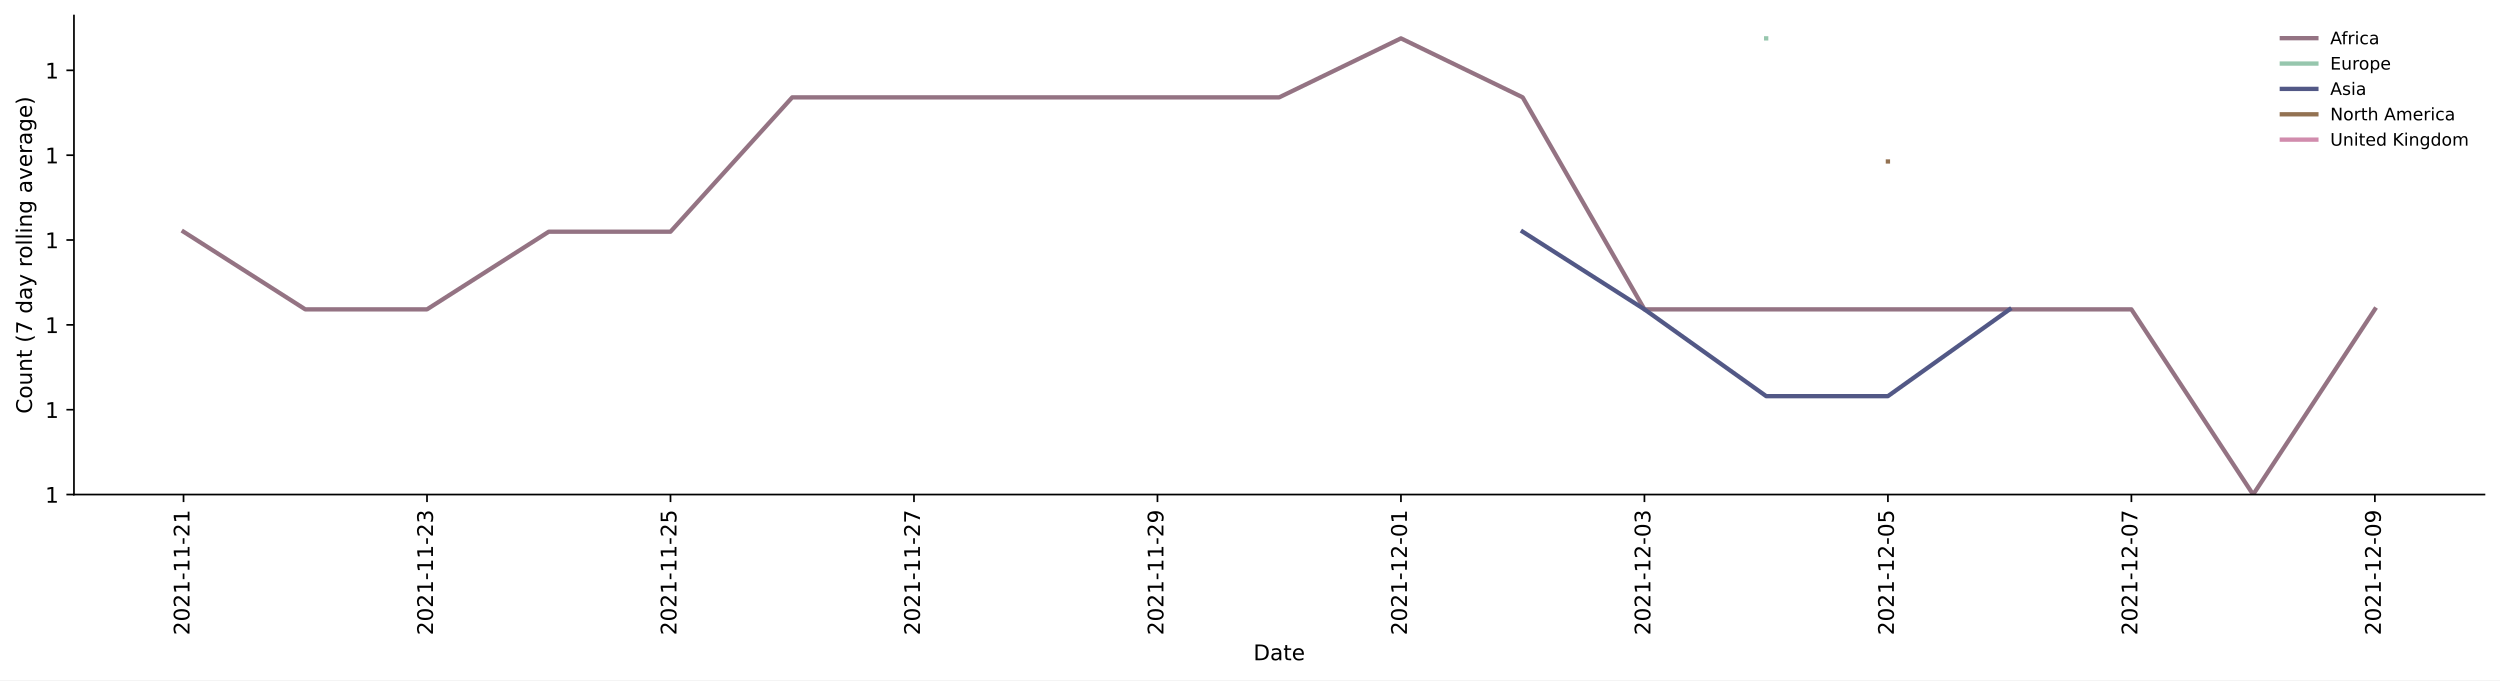
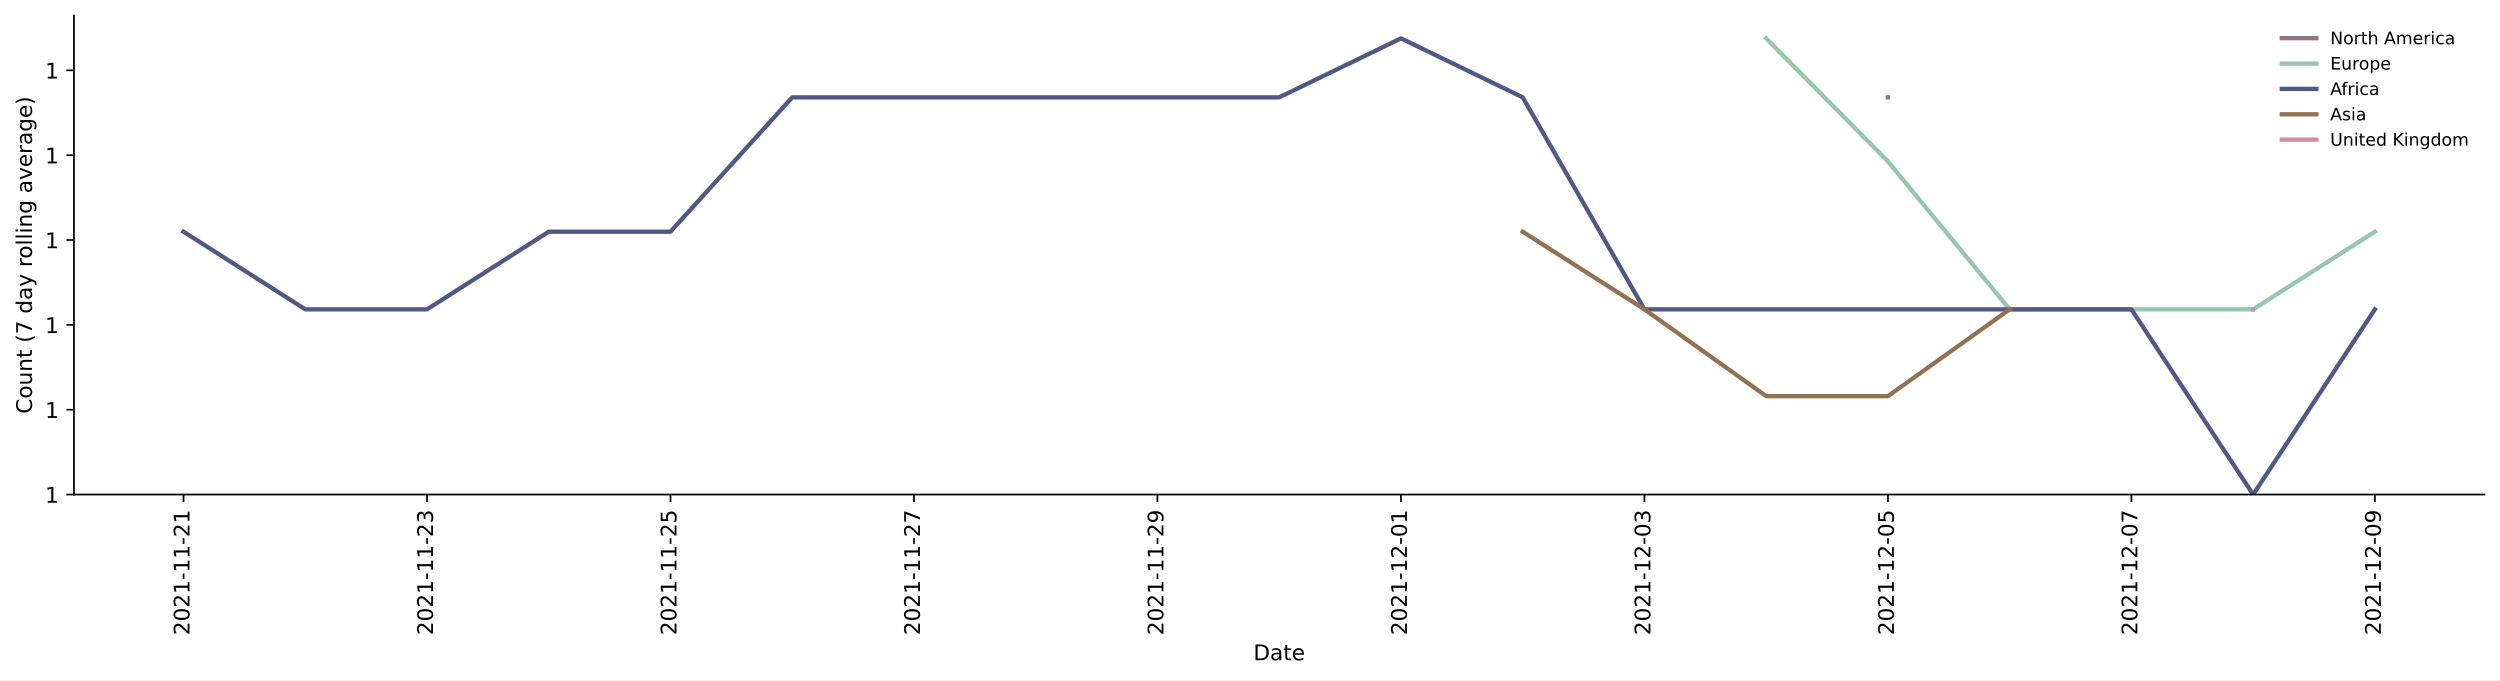
<svg xmlns="http://www.w3.org/2000/svg" xmlns:xlink="http://www.w3.org/1999/xlink" height="314.954pt" version="1.1" viewBox="0 0 1157.441 314.954" width="1157.441pt">
  <defs>
    <style type="text/css">*{stroke-linecap:butt;stroke-linejoin:round;}</style>
  </defs>
  <g id="figure_1">
    <g id="patch_1">
      <path d="M 0 314.954  L 1157.441 314.954  L 1157.441 0  L 0 0  z " style="fill:#ffffff;" />
    </g>
    <g id="axes_1">
      <g id="patch_2">
        <path d="M 34.241 228.96  L 1150.241 228.96  L 1150.241 7.2  L 34.241 7.2  z " style="fill:#ffffff;" />
      </g>
      <g id="matplotlib.axis_1">
        <g id="xtick_1">
          <g id="line2d_1">
            <defs>
-               <path d="M 0 0  L 0 3.5  " id="m17feffc81a" style="stroke:#000000;stroke-width:0.8;" />
-             </defs>
-             <g>
-               <use style="stroke:#000000;stroke-width:0.8;" x="84.968" xlink:href="#m17feffc81a" y="228.96" />
+               <path d="M 0 0  L 0 3.5  " id="m1dae2856b7" style="stroke:#000000;stroke-width:0.8;" />
+             </defs>
+             <g>
+               <use style="stroke:#000000;stroke-width:0.8;" x="84.968" xlink:href="#m1dae2856b7" y="228.96" />
            </g>
          </g>
          <g id="text_1">
            <g transform="translate(87.72727 294.0756)rotate(-90)scale(0.1 -0.1)">
              <defs>
                <path d="M 1228 531  L 3431 531  L 3431 0  L 469 0  L 469 531  Q 828 903 1448 1529  Q 2069 2156 2228 2338  Q 2531 2678 2651 2914  Q 2772 3150 2772 3378  Q 2772 3750 2511 3984  Q 2250 4219 1831 4219  Q 1534 4219 1204 4116  Q 875 4013 500 3803  L 500 4441  Q 881 4594 1212 4672  Q 1544 4750 1819 4750  Q 2544 4750 2975 4387  Q 3406 4025 3406 3419  Q 3406 3131 3298 2873  Q 3191 2616 2906 2266  Q 2828 2175 2409 1742  Q 1991 1309 1228 531  z " id="DejaVuSans-32" transform="scale(0.015625)" />
                <path d="M 2034 4250  Q 1547 4250 1301 3770  Q 1056 3291 1056 2328  Q 1056 1369 1301 889  Q 1547 409 2034 409  Q 2525 409 2770 889  Q 3016 1369 3016 2328  Q 3016 3291 2770 3770  Q 2525 4250 2034 4250  z M 2034 4750  Q 2819 4750 3233 4129  Q 3647 3509 3647 2328  Q 3647 1150 3233 529  Q 2819 -91 2034 -91  Q 1250 -91 836 529  Q 422 1150 422 2328  Q 422 3509 836 4129  Q 1250 4750 2034 4750  z " id="DejaVuSans-30" transform="scale(0.015625)" />
                <path d="M 794 531  L 1825 531  L 1825 4091  L 703 3866  L 703 4441  L 1819 4666  L 2450 4666  L 2450 531  L 3481 531  L 3481 0  L 794 0  L 794 531  z " id="DejaVuSans-31" transform="scale(0.015625)" />
                <path d="M 313 2009  L 1997 2009  L 1997 1497  L 313 1497  L 313 2009  z " id="DejaVuSans-2d" transform="scale(0.015625)" />
              </defs>
              <use xlink:href="#DejaVuSans-32" />
              <use x="63.623" xlink:href="#DejaVuSans-30" />
              <use x="127.246" xlink:href="#DejaVuSans-32" />
              <use x="190.869" xlink:href="#DejaVuSans-31" />
              <use x="254.492" xlink:href="#DejaVuSans-2d" />
              <use x="290.576" xlink:href="#DejaVuSans-31" />
              <use x="354.199" xlink:href="#DejaVuSans-31" />
              <use x="417.822" xlink:href="#DejaVuSans-2d" />
              <use x="453.906" xlink:href="#DejaVuSans-32" />
              <use x="517.529" xlink:href="#DejaVuSans-31" />
            </g>
          </g>
        </g>
        <g id="xtick_2">
          <g id="line2d_2">
            <g>
-               <use style="stroke:#000000;stroke-width:0.8;" x="197.695" xlink:href="#m17feffc81a" y="228.96" />
+               <use style="stroke:#000000;stroke-width:0.8;" x="197.695" xlink:href="#m1dae2856b7" y="228.96" />
            </g>
          </g>
          <g id="text_2">
            <g transform="translate(200.4545 294.0756)rotate(-90)scale(0.1 -0.1)">
              <defs>
                <path d="M 2597 2516  Q 3050 2419 3304 2112  Q 3559 1806 3559 1356  Q 3559 666 3084 287  Q 2609 -91 1734 -91  Q 1441 -91 1130 -33  Q 819 25 488 141  L 488 750  Q 750 597 1062 519  Q 1375 441 1716 441  Q 2309 441 2620 675  Q 2931 909 2931 1356  Q 2931 1769 2642 2001  Q 2353 2234 1838 2234  L 1294 2234  L 1294 2753  L 1863 2753  Q 2328 2753 2575 2939  Q 2822 3125 2822 3475  Q 2822 3834 2567 4026  Q 2313 4219 1838 4219  Q 1578 4219 1281 4162  Q 984 4106 628 3988  L 628 4550  Q 988 4650 1302 4700  Q 1616 4750 1894 4750  Q 2613 4750 3031 4423  Q 3450 4097 3450 3541  Q 3450 3153 3228 2886  Q 3006 2619 2597 2516  z " id="DejaVuSans-33" transform="scale(0.015625)" />
              </defs>
              <use xlink:href="#DejaVuSans-32" />
              <use x="63.623" xlink:href="#DejaVuSans-30" />
              <use x="127.246" xlink:href="#DejaVuSans-32" />
              <use x="190.869" xlink:href="#DejaVuSans-31" />
              <use x="254.492" xlink:href="#DejaVuSans-2d" />
              <use x="290.576" xlink:href="#DejaVuSans-31" />
              <use x="354.199" xlink:href="#DejaVuSans-31" />
              <use x="417.822" xlink:href="#DejaVuSans-2d" />
              <use x="453.906" xlink:href="#DejaVuSans-32" />
              <use x="517.529" xlink:href="#DejaVuSans-33" />
            </g>
          </g>
        </g>
        <g id="xtick_3">
          <g id="line2d_3">
            <g>
-               <use style="stroke:#000000;stroke-width:0.8;" x="310.422" xlink:href="#m17feffc81a" y="228.96" />
+               <use style="stroke:#000000;stroke-width:0.8;" x="310.422" xlink:href="#m1dae2856b7" y="228.96" />
            </g>
          </g>
          <g id="text_3">
            <g transform="translate(313.1818 294.0756)rotate(-90)scale(0.1 -0.1)">
              <defs>
                <path d="M 691 4666  L 3169 4666  L 3169 4134  L 1269 4134  L 1269 2991  Q 1406 3038 1543 3061  Q 1681 3084 1819 3084  Q 2600 3084 3056 2656  Q 3513 2228 3513 1497  Q 3513 744 3044 326  Q 2575 -91 1722 -91  Q 1428 -91 1123 -41  Q 819 9 494 109  L 494 744  Q 775 591 1075 516  Q 1375 441 1709 441  Q 2250 441 2565 725  Q 2881 1009 2881 1497  Q 2881 1984 2565 2268  Q 2250 2553 1709 2553  Q 1456 2553 1204 2497  Q 953 2441 691 2322  L 691 4666  z " id="DejaVuSans-35" transform="scale(0.015625)" />
              </defs>
              <use xlink:href="#DejaVuSans-32" />
              <use x="63.623" xlink:href="#DejaVuSans-30" />
              <use x="127.246" xlink:href="#DejaVuSans-32" />
              <use x="190.869" xlink:href="#DejaVuSans-31" />
              <use x="254.492" xlink:href="#DejaVuSans-2d" />
              <use x="290.576" xlink:href="#DejaVuSans-31" />
              <use x="354.199" xlink:href="#DejaVuSans-31" />
              <use x="417.822" xlink:href="#DejaVuSans-2d" />
              <use x="453.906" xlink:href="#DejaVuSans-32" />
              <use x="517.529" xlink:href="#DejaVuSans-35" />
            </g>
          </g>
        </g>
        <g id="xtick_4">
          <g id="line2d_4">
            <g>
-               <use style="stroke:#000000;stroke-width:0.8;" x="423.15" xlink:href="#m17feffc81a" y="228.96" />
+               <use style="stroke:#000000;stroke-width:0.8;" x="423.15" xlink:href="#m1dae2856b7" y="228.96" />
            </g>
          </g>
          <g id="text_4">
            <g transform="translate(425.9091 294.0756)rotate(-90)scale(0.1 -0.1)">
              <defs>
                <path d="M 525 4666  L 3525 4666  L 3525 4397  L 1831 0  L 1172 0  L 2766 4134  L 525 4134  L 525 4666  z " id="DejaVuSans-37" transform="scale(0.015625)" />
              </defs>
              <use xlink:href="#DejaVuSans-32" />
              <use x="63.623" xlink:href="#DejaVuSans-30" />
              <use x="127.246" xlink:href="#DejaVuSans-32" />
              <use x="190.869" xlink:href="#DejaVuSans-31" />
              <use x="254.492" xlink:href="#DejaVuSans-2d" />
              <use x="290.576" xlink:href="#DejaVuSans-31" />
              <use x="354.199" xlink:href="#DejaVuSans-31" />
              <use x="417.822" xlink:href="#DejaVuSans-2d" />
              <use x="453.906" xlink:href="#DejaVuSans-32" />
              <use x="517.529" xlink:href="#DejaVuSans-37" />
            </g>
          </g>
        </g>
        <g id="xtick_5">
          <g id="line2d_5">
            <g>
-               <use style="stroke:#000000;stroke-width:0.8;" x="535.877" xlink:href="#m17feffc81a" y="228.96" />
+               <use style="stroke:#000000;stroke-width:0.8;" x="535.877" xlink:href="#m1dae2856b7" y="228.96" />
            </g>
          </g>
          <g id="text_5">
            <g transform="translate(538.6364 294.0756)rotate(-90)scale(0.1 -0.1)">
              <defs>
                <path d="M 703 97  L 703 672  Q 941 559 1184 500  Q 1428 441 1663 441  Q 2288 441 2617 861  Q 2947 1281 2994 2138  Q 2813 1869 2534 1725  Q 2256 1581 1919 1581  Q 1219 1581 811 2004  Q 403 2428 403 3163  Q 403 3881 828 4315  Q 1253 4750 1959 4750  Q 2769 4750 3195 4129  Q 3622 3509 3622 2328  Q 3622 1225 3098 567  Q 2575 -91 1691 -91  Q 1453 -91 1209 -44  Q 966 3 703 97  z M 1959 2075  Q 2384 2075 2632 2365  Q 2881 2656 2881 3163  Q 2881 3666 2632 3958  Q 2384 4250 1959 4250  Q 1534 4250 1286 3958  Q 1038 3666 1038 3163  Q 1038 2656 1286 2365  Q 1534 2075 1959 2075  z " id="DejaVuSans-39" transform="scale(0.015625)" />
              </defs>
              <use xlink:href="#DejaVuSans-32" />
              <use x="63.623" xlink:href="#DejaVuSans-30" />
              <use x="127.246" xlink:href="#DejaVuSans-32" />
              <use x="190.869" xlink:href="#DejaVuSans-31" />
              <use x="254.492" xlink:href="#DejaVuSans-2d" />
              <use x="290.576" xlink:href="#DejaVuSans-31" />
              <use x="354.199" xlink:href="#DejaVuSans-31" />
              <use x="417.822" xlink:href="#DejaVuSans-2d" />
              <use x="453.906" xlink:href="#DejaVuSans-32" />
              <use x="517.529" xlink:href="#DejaVuSans-39" />
            </g>
          </g>
        </g>
        <g id="xtick_6">
          <g id="line2d_6">
            <g>
-               <use style="stroke:#000000;stroke-width:0.8;" x="648.604" xlink:href="#m17feffc81a" y="228.96" />
+               <use style="stroke:#000000;stroke-width:0.8;" x="648.604" xlink:href="#m1dae2856b7" y="228.96" />
            </g>
          </g>
          <g id="text_6">
            <g transform="translate(651.3636 294.0756)rotate(-90)scale(0.1 -0.1)">
              <use xlink:href="#DejaVuSans-32" />
              <use x="63.623" xlink:href="#DejaVuSans-30" />
              <use x="127.246" xlink:href="#DejaVuSans-32" />
              <use x="190.869" xlink:href="#DejaVuSans-31" />
              <use x="254.492" xlink:href="#DejaVuSans-2d" />
              <use x="290.576" xlink:href="#DejaVuSans-31" />
              <use x="354.199" xlink:href="#DejaVuSans-32" />
              <use x="417.822" xlink:href="#DejaVuSans-2d" />
              <use x="453.906" xlink:href="#DejaVuSans-30" />
              <use x="517.529" xlink:href="#DejaVuSans-31" />
            </g>
          </g>
        </g>
        <g id="xtick_7">
          <g id="line2d_7">
            <g>
-               <use style="stroke:#000000;stroke-width:0.8;" x="761.332" xlink:href="#m17feffc81a" y="228.96" />
+               <use style="stroke:#000000;stroke-width:0.8;" x="761.332" xlink:href="#m1dae2856b7" y="228.96" />
            </g>
          </g>
          <g id="text_7">
            <g transform="translate(764.0909 294.0756)rotate(-90)scale(0.1 -0.1)">
              <use xlink:href="#DejaVuSans-32" />
              <use x="63.623" xlink:href="#DejaVuSans-30" />
              <use x="127.246" xlink:href="#DejaVuSans-32" />
              <use x="190.869" xlink:href="#DejaVuSans-31" />
              <use x="254.492" xlink:href="#DejaVuSans-2d" />
              <use x="290.576" xlink:href="#DejaVuSans-31" />
              <use x="354.199" xlink:href="#DejaVuSans-32" />
              <use x="417.822" xlink:href="#DejaVuSans-2d" />
              <use x="453.906" xlink:href="#DejaVuSans-30" />
              <use x="517.529" xlink:href="#DejaVuSans-33" />
            </g>
          </g>
        </g>
        <g id="xtick_8">
          <g id="line2d_8">
            <g>
-               <use style="stroke:#000000;stroke-width:0.8;" x="874.059" xlink:href="#m17feffc81a" y="228.96" />
+               <use style="stroke:#000000;stroke-width:0.8;" x="874.059" xlink:href="#m1dae2856b7" y="228.96" />
            </g>
          </g>
          <g id="text_8">
            <g transform="translate(876.8182 294.0756)rotate(-90)scale(0.1 -0.1)">
              <use xlink:href="#DejaVuSans-32" />
              <use x="63.623" xlink:href="#DejaVuSans-30" />
              <use x="127.246" xlink:href="#DejaVuSans-32" />
              <use x="190.869" xlink:href="#DejaVuSans-31" />
              <use x="254.492" xlink:href="#DejaVuSans-2d" />
              <use x="290.576" xlink:href="#DejaVuSans-31" />
              <use x="354.199" xlink:href="#DejaVuSans-32" />
              <use x="417.822" xlink:href="#DejaVuSans-2d" />
              <use x="453.906" xlink:href="#DejaVuSans-30" />
              <use x="517.529" xlink:href="#DejaVuSans-35" />
            </g>
          </g>
        </g>
        <g id="xtick_9">
          <g id="line2d_9">
            <g>
-               <use style="stroke:#000000;stroke-width:0.8;" x="986.786" xlink:href="#m17feffc81a" y="228.96" />
+               <use style="stroke:#000000;stroke-width:0.8;" x="986.786" xlink:href="#m1dae2856b7" y="228.96" />
            </g>
          </g>
          <g id="text_9">
            <g transform="translate(989.5455 294.0756)rotate(-90)scale(0.1 -0.1)">
              <use xlink:href="#DejaVuSans-32" />
              <use x="63.623" xlink:href="#DejaVuSans-30" />
              <use x="127.246" xlink:href="#DejaVuSans-32" />
              <use x="190.869" xlink:href="#DejaVuSans-31" />
              <use x="254.492" xlink:href="#DejaVuSans-2d" />
              <use x="290.576" xlink:href="#DejaVuSans-31" />
              <use x="354.199" xlink:href="#DejaVuSans-32" />
              <use x="417.822" xlink:href="#DejaVuSans-2d" />
              <use x="453.906" xlink:href="#DejaVuSans-30" />
              <use x="517.529" xlink:href="#DejaVuSans-37" />
            </g>
          </g>
        </g>
        <g id="xtick_10">
          <g id="line2d_10">
            <g>
-               <use style="stroke:#000000;stroke-width:0.8;" x="1099.513" xlink:href="#m17feffc81a" y="228.96" />
+               <use style="stroke:#000000;stroke-width:0.8;" x="1099.513" xlink:href="#m1dae2856b7" y="228.96" />
            </g>
          </g>
          <g id="text_10">
            <g transform="translate(1102.273 294.0756)rotate(-90)scale(0.1 -0.1)">
              <use xlink:href="#DejaVuSans-32" />
              <use x="63.623" xlink:href="#DejaVuSans-30" />
              <use x="127.246" xlink:href="#DejaVuSans-32" />
              <use x="190.869" xlink:href="#DejaVuSans-31" />
              <use x="254.492" xlink:href="#DejaVuSans-2d" />
              <use x="290.576" xlink:href="#DejaVuSans-31" />
              <use x="354.199" xlink:href="#DejaVuSans-32" />
              <use x="417.822" xlink:href="#DejaVuSans-2d" />
              <use x="453.906" xlink:href="#DejaVuSans-30" />
              <use x="517.529" xlink:href="#DejaVuSans-39" />
            </g>
          </g>
        </g>
        <g id="text_11">
          <g transform="translate(580.2898 305.6741)scale(0.1 -0.1)">
            <defs>
              <path d="M 1259 4147  L 1259 519  L 2022 519  Q 2988 519 3436 956  Q 3884 1394 3884 2338  Q 3884 3275 3436 3711  Q 2988 4147 2022 4147  L 1259 4147  z M 628 4666  L 1925 4666  Q 3281 4666 3915 4102  Q 4550 3538 4550 2338  Q 4550 1131 3912 565  Q 3275 0 1925 0  L 628 0  L 628 4666  z " id="DejaVuSans-44" transform="scale(0.015625)" />
              <path d="M 2194 1759  Q 1497 1759 1228 1600  Q 959 1441 959 1056  Q 959 750 1161 570  Q 1363 391 1709 391  Q 2188 391 2477 730  Q 2766 1069 2766 1631  L 2766 1759  L 2194 1759  z M 3341 1997  L 3341 0  L 2766 0  L 2766 531  Q 2569 213 2275 61  Q 1981 -91 1556 -91  Q 1019 -91 701 211  Q 384 513 384 1019  Q 384 1609 779 1909  Q 1175 2209 1959 2209  L 2766 2209  L 2766 2266  Q 2766 2663 2505 2880  Q 2244 3097 1772 3097  Q 1472 3097 1187 3025  Q 903 2953 641 2809  L 641 3341  Q 956 3463 1253 3523  Q 1550 3584 1831 3584  Q 2591 3584 2966 3190  Q 3341 2797 3341 1997  z " id="DejaVuSans-61" transform="scale(0.015625)" />
              <path d="M 1172 4494  L 1172 3500  L 2356 3500  L 2356 3053  L 1172 3053  L 1172 1153  Q 1172 725 1289 603  Q 1406 481 1766 481  L 2356 481  L 2356 0  L 1766 0  Q 1100 0 847 248  Q 594 497 594 1153  L 594 3053  L 172 3053  L 172 3500  L 594 3500  L 594 4494  L 1172 4494  z " id="DejaVuSans-74" transform="scale(0.015625)" />
              <path d="M 3597 1894  L 3597 1613  L 953 1613  Q 991 1019 1311 708  Q 1631 397 2203 397  Q 2534 397 2845 478  Q 3156 559 3463 722  L 3463 178  Q 3153 47 2828 -22  Q 2503 -91 2169 -91  Q 1331 -91 842 396  Q 353 884 353 1716  Q 353 2575 817 3079  Q 1281 3584 2069 3584  Q 2775 3584 3186 3129  Q 3597 2675 3597 1894  z M 3022 2063  Q 3016 2534 2758 2815  Q 2500 3097 2075 3097  Q 1594 3097 1305 2825  Q 1016 2553 972 2059  L 3022 2063  z " id="DejaVuSans-65" transform="scale(0.015625)" />
            </defs>
            <use xlink:href="#DejaVuSans-44" />
            <use x="77.002" xlink:href="#DejaVuSans-61" />
            <use x="138.281" xlink:href="#DejaVuSans-74" />
            <use x="177.49" xlink:href="#DejaVuSans-65" />
          </g>
        </g>
      </g>
      <g id="matplotlib.axis_2">
        <g id="ytick_1">
          <g id="line2d_11">
            <defs>
-               <path d="M 0 0  L -3.5 0  " id="m8c99e1de1c" style="stroke:#000000;stroke-width:0.8;" />
-             </defs>
-             <g>
-               <use style="stroke:#000000;stroke-width:0.8;" x="34.241" xlink:href="#m8c99e1de1c" y="228.96" />
+               <path d="M 0 0  L -3.5 0  " id="m3f0f9ec110" style="stroke:#000000;stroke-width:0.8;" />
+             </defs>
+             <g>
+               <use style="stroke:#000000;stroke-width:0.8;" x="34.241" xlink:href="#m3f0f9ec110" y="228.96" />
            </g>
          </g>
          <g id="text_12">
            <g transform="translate(20.87813 232.7592)scale(0.1 -0.1)">
              <use xlink:href="#DejaVuSans-31" />
            </g>
          </g>
        </g>
        <g id="ytick_2">
          <g id="line2d_12">
            <g>
-               <use style="stroke:#000000;stroke-width:0.8;" x="34.241" xlink:href="#m8c99e1de1c" y="189.681" />
+               <use style="stroke:#000000;stroke-width:0.8;" x="34.241" xlink:href="#m3f0f9ec110" y="189.681" />
            </g>
          </g>
          <g id="text_13">
            <g transform="translate(20.87813 193.4801)scale(0.1 -0.1)">
              <use xlink:href="#DejaVuSans-31" />
            </g>
          </g>
        </g>
        <g id="ytick_3">
          <g id="line2d_13">
            <g>
-               <use style="stroke:#000000;stroke-width:0.8;" x="34.241" xlink:href="#m8c99e1de1c" y="150.402" />
+               <use style="stroke:#000000;stroke-width:0.8;" x="34.241" xlink:href="#m3f0f9ec110" y="150.402" />
            </g>
          </g>
          <g id="text_14">
            <g transform="translate(20.87813 154.201)scale(0.1 -0.1)">
              <use xlink:href="#DejaVuSans-31" />
            </g>
          </g>
        </g>
        <g id="ytick_4">
          <g id="line2d_14">
            <g>
-               <use style="stroke:#000000;stroke-width:0.8;" x="34.241" xlink:href="#m8c99e1de1c" y="111.123" />
+               <use style="stroke:#000000;stroke-width:0.8;" x="34.241" xlink:href="#m3f0f9ec110" y="111.123" />
            </g>
          </g>
          <g id="text_15">
            <g transform="translate(20.87813 114.9219)scale(0.1 -0.1)">
              <use xlink:href="#DejaVuSans-31" />
            </g>
          </g>
        </g>
        <g id="ytick_5">
          <g id="line2d_15">
            <g>
-               <use style="stroke:#000000;stroke-width:0.8;" x="34.241" xlink:href="#m8c99e1de1c" y="71.844" />
+               <use style="stroke:#000000;stroke-width:0.8;" x="34.241" xlink:href="#m3f0f9ec110" y="71.844" />
            </g>
          </g>
          <g id="text_16">
            <g transform="translate(20.87813 75.64285)scale(0.1 -0.1)">
              <use xlink:href="#DejaVuSans-31" />
            </g>
          </g>
        </g>
        <g id="ytick_6">
          <g id="line2d_16">
            <g>
-               <use style="stroke:#000000;stroke-width:0.8;" x="34.241" xlink:href="#m8c99e1de1c" y="32.565" />
+               <use style="stroke:#000000;stroke-width:0.8;" x="34.241" xlink:href="#m3f0f9ec110" y="32.565" />
            </g>
          </g>
          <g id="text_17">
            <g transform="translate(20.87813 36.36375)scale(0.1 -0.1)">
              <use xlink:href="#DejaVuSans-31" />
            </g>
          </g>
        </g>
        <g id="text_18">
          <g transform="translate(14.79844 191.548)rotate(-90)scale(0.1 -0.1)">
            <defs>
              <path d="M 4122 4306  L 4122 3641  Q 3803 3938 3442 4084  Q 3081 4231 2675 4231  Q 1875 4231 1450 3742  Q 1025 3253 1025 2328  Q 1025 1406 1450 917  Q 1875 428 2675 428  Q 3081 428 3442 575  Q 3803 722 4122 1019  L 4122 359  Q 3791 134 3420 21  Q 3050 -91 2638 -91  Q 1578 -91 968 557  Q 359 1206 359 2328  Q 359 3453 968 4101  Q 1578 4750 2638 4750  Q 3056 4750 3426 4639  Q 3797 4528 4122 4306  z " id="DejaVuSans-43" transform="scale(0.015625)" />
              <path d="M 1959 3097  Q 1497 3097 1228 2736  Q 959 2375 959 1747  Q 959 1119 1226 758  Q 1494 397 1959 397  Q 2419 397 2687 759  Q 2956 1122 2956 1747  Q 2956 2369 2687 2733  Q 2419 3097 1959 3097  z M 1959 3584  Q 2709 3584 3137 3096  Q 3566 2609 3566 1747  Q 3566 888 3137 398  Q 2709 -91 1959 -91  Q 1206 -91 779 398  Q 353 888 353 1747  Q 353 2609 779 3096  Q 1206 3584 1959 3584  z " id="DejaVuSans-6f" transform="scale(0.015625)" />
              <path d="M 544 1381  L 544 3500  L 1119 3500  L 1119 1403  Q 1119 906 1312 657  Q 1506 409 1894 409  Q 2359 409 2629 706  Q 2900 1003 2900 1516  L 2900 3500  L 3475 3500  L 3475 0  L 2900 0  L 2900 538  Q 2691 219 2414 64  Q 2138 -91 1772 -91  Q 1169 -91 856 284  Q 544 659 544 1381  z M 1991 3584  L 1991 3584  z " id="DejaVuSans-75" transform="scale(0.015625)" />
              <path d="M 3513 2113  L 3513 0  L 2938 0  L 2938 2094  Q 2938 2591 2744 2837  Q 2550 3084 2163 3084  Q 1697 3084 1428 2787  Q 1159 2491 1159 1978  L 1159 0  L 581 0  L 581 3500  L 1159 3500  L 1159 2956  Q 1366 3272 1645 3428  Q 1925 3584 2291 3584  Q 2894 3584 3203 3211  Q 3513 2838 3513 2113  z " id="DejaVuSans-6e" transform="scale(0.015625)" />
              <path id="DejaVuSans-20" transform="scale(0.015625)" />
              <path d="M 1984 4856  Q 1566 4138 1362 3434  Q 1159 2731 1159 2009  Q 1159 1288 1364 580  Q 1569 -128 1984 -844  L 1484 -844  Q 1016 -109 783 600  Q 550 1309 550 2009  Q 550 2706 781 3412  Q 1013 4119 1484 4856  L 1984 4856  z " id="DejaVuSans-28" transform="scale(0.015625)" />
              <path d="M 2906 2969  L 2906 4863  L 3481 4863  L 3481 0  L 2906 0  L 2906 525  Q 2725 213 2448 61  Q 2172 -91 1784 -91  Q 1150 -91 751 415  Q 353 922 353 1747  Q 353 2572 751 3078  Q 1150 3584 1784 3584  Q 2172 3584 2448 3432  Q 2725 3281 2906 2969  z M 947 1747  Q 947 1113 1208 752  Q 1469 391 1925 391  Q 2381 391 2643 752  Q 2906 1113 2906 1747  Q 2906 2381 2643 2742  Q 2381 3103 1925 3103  Q 1469 3103 1208 2742  Q 947 2381 947 1747  z " id="DejaVuSans-64" transform="scale(0.015625)" />
              <path d="M 2059 -325  Q 1816 -950 1584 -1140  Q 1353 -1331 966 -1331  L 506 -1331  L 506 -850  L 844 -850  Q 1081 -850 1212 -737  Q 1344 -625 1503 -206  L 1606 56  L 191 3500  L 800 3500  L 1894 763  L 2988 3500  L 3597 3500  L 2059 -325  z " id="DejaVuSans-79" transform="scale(0.015625)" />
              <path d="M 2631 2963  Q 2534 3019 2420 3045  Q 2306 3072 2169 3072  Q 1681 3072 1420 2755  Q 1159 2438 1159 1844  L 1159 0  L 581 0  L 581 3500  L 1159 3500  L 1159 2956  Q 1341 3275 1631 3429  Q 1922 3584 2338 3584  Q 2397 3584 2469 3576  Q 2541 3569 2628 3553  L 2631 2963  z " id="DejaVuSans-72" transform="scale(0.015625)" />
              <path d="M 603 4863  L 1178 4863  L 1178 0  L 603 0  L 603 4863  z " id="DejaVuSans-6c" transform="scale(0.015625)" />
              <path d="M 603 3500  L 1178 3500  L 1178 0  L 603 0  L 603 3500  z M 603 4863  L 1178 4863  L 1178 4134  L 603 4134  L 603 4863  z " id="DejaVuSans-69" transform="scale(0.015625)" />
              <path d="M 2906 1791  Q 2906 2416 2648 2759  Q 2391 3103 1925 3103  Q 1463 3103 1205 2759  Q 947 2416 947 1791  Q 947 1169 1205 825  Q 1463 481 1925 481  Q 2391 481 2648 825  Q 2906 1169 2906 1791  z M 3481 434  Q 3481 -459 3084 -895  Q 2688 -1331 1869 -1331  Q 1566 -1331 1297 -1286  Q 1028 -1241 775 -1147  L 775 -588  Q 1028 -725 1275 -790  Q 1522 -856 1778 -856  Q 2344 -856 2625 -561  Q 2906 -266 2906 331  L 2906 616  Q 2728 306 2450 153  Q 2172 0 1784 0  Q 1141 0 747 490  Q 353 981 353 1791  Q 353 2603 747 3093  Q 1141 3584 1784 3584  Q 2172 3584 2450 3431  Q 2728 3278 2906 2969  L 2906 3500  L 3481 3500  L 3481 434  z " id="DejaVuSans-67" transform="scale(0.015625)" />
              <path d="M 191 3500  L 800 3500  L 1894 563  L 2988 3500  L 3597 3500  L 2284 0  L 1503 0  L 191 3500  z " id="DejaVuSans-76" transform="scale(0.015625)" />
              <path d="M 513 4856  L 1013 4856  Q 1481 4119 1714 3412  Q 1947 2706 1947 2009  Q 1947 1309 1714 600  Q 1481 -109 1013 -844  L 513 -844  Q 928 -128 1133 580  Q 1338 1288 1338 2009  Q 1338 2731 1133 3434  Q 928 4138 513 4856  z " id="DejaVuSans-29" transform="scale(0.015625)" />
            </defs>
            <use xlink:href="#DejaVuSans-43" />
            <use x="69.824" xlink:href="#DejaVuSans-6f" />
            <use x="131.006" xlink:href="#DejaVuSans-75" />
            <use x="194.385" xlink:href="#DejaVuSans-6e" />
            <use x="257.764" xlink:href="#DejaVuSans-74" />
            <use x="296.973" xlink:href="#DejaVuSans-20" />
            <use x="328.76" xlink:href="#DejaVuSans-28" />
            <use x="367.773" xlink:href="#DejaVuSans-37" />
            <use x="431.396" xlink:href="#DejaVuSans-20" />
            <use x="463.184" xlink:href="#DejaVuSans-64" />
            <use x="526.66" xlink:href="#DejaVuSans-61" />
            <use x="587.939" xlink:href="#DejaVuSans-79" />
            <use x="647.119" xlink:href="#DejaVuSans-20" />
            <use x="678.906" xlink:href="#DejaVuSans-72" />
            <use x="717.77" xlink:href="#DejaVuSans-6f" />
            <use x="778.951" xlink:href="#DejaVuSans-6c" />
            <use x="806.734" xlink:href="#DejaVuSans-6c" />
            <use x="834.518" xlink:href="#DejaVuSans-69" />
            <use x="862.301" xlink:href="#DejaVuSans-6e" />
            <use x="925.68" xlink:href="#DejaVuSans-67" />
            <use x="989.156" xlink:href="#DejaVuSans-20" />
            <use x="1020.943" xlink:href="#DejaVuSans-61" />
            <use x="1082.223" xlink:href="#DejaVuSans-76" />
            <use x="1141.402" xlink:href="#DejaVuSans-65" />
            <use x="1202.926" xlink:href="#DejaVuSans-72" />
            <use x="1244.039" xlink:href="#DejaVuSans-61" />
            <use x="1305.318" xlink:href="#DejaVuSans-67" />
            <use x="1368.795" xlink:href="#DejaVuSans-65" />
            <use x="1430.318" xlink:href="#DejaVuSans-29" />
          </g>
        </g>
      </g>
      <g id="line2d_17">
-         <path clip-path="url(#pe1feed7573)" d="M 84.968 107.272  L 141.332 143.218  L 197.695 143.218  L 254.059 107.272  L 310.422 107.272  L 366.786 45.068  L 423.15 45.068  L 479.513 45.068  L 535.877 45.068  L 592.241 45.068  L 648.604 17.76  L 704.968 45.068  L 761.332 143.218  L 817.695 143.218  L 874.059 143.218  L 930.422 143.218  L 986.786 143.218  L 1043.15 228.96  L 1099.513 143.218  " style="fill:none;stroke:#947383;stroke-linecap:square;stroke-width:2;" />
+         <path clip-path="url(#p6418687bd9)" d="M 874.059 45.068  " style="fill:none;stroke:#947383;stroke-linecap:square;stroke-width:2;" />
      </g>
      <g id="line2d_18">
-         <path clip-path="url(#pe1feed7573)" d="M 817.695 17.76  " style="fill:none;stroke:#96c6ad;stroke-linecap:square;stroke-width:2;" />
+         <path clip-path="url(#p6418687bd9)" d="M 817.695 17.76  L 874.059 74.754  L 930.422 143.218  L 986.786 143.218  L 1043.15 143.218  L 1099.513 107.272  " style="fill:none;stroke:#96c6ad;stroke-linecap:square;stroke-width:2;" />
      </g>
      <g id="line2d_19">
-         <path clip-path="url(#pe1feed7573)" d="M 704.968 107.272  L 761.332 143.218  L 817.695 183.403  L 874.059 183.403  L 930.422 143.218  " style="fill:none;stroke:#525886;stroke-linecap:square;stroke-width:2;" />
+         <path clip-path="url(#p6418687bd9)" d="M 84.968 107.272  L 141.332 143.218  L 197.695 143.218  L 254.059 107.272  L 310.422 107.272  L 366.786 45.068  L 423.15 45.068  L 479.513 45.068  L 535.877 45.068  L 592.241 45.068  L 648.604 17.76  L 704.968 45.068  L 761.332 143.218  L 817.695 143.218  L 874.059 143.218  L 930.422 143.218  L 986.786 143.218  L 1043.15 228.96  L 1099.513 143.218  " style="fill:none;stroke:#525886;stroke-linecap:square;stroke-width:2;" />
      </g>
      <g id="line2d_20">
-         <path clip-path="url(#pe1feed7573)" d="M 874.059 74.754  " style="fill:none;stroke:#937252;stroke-linecap:square;stroke-width:2;" />
+         <path clip-path="url(#p6418687bd9)" d="M 704.968 107.272  L 761.332 143.218  L 817.695 183.403  L 874.059 183.403  L 930.422 143.218  " style="fill:none;stroke:#937252;stroke-linecap:square;stroke-width:2;" />
      </g>
      <g id="line2d_21">
-         <path clip-path="url(#pe1feed7573)" style="fill:none;stroke:#d18cad;stroke-linecap:square;stroke-width:2;" />
+         <path clip-path="url(#p6418687bd9)" d="M 1043.15 143.218  " style="fill:none;stroke:#d18cad;stroke-linecap:square;stroke-width:2;" />
      </g>
      <g id="patch_3">
        <path d="M 34.241 228.96  L 34.241 7.2  " style="fill:none;stroke:#000000;stroke-linecap:square;stroke-linejoin:miter;stroke-width:0.8;" />
      </g>
      <g id="patch_4">
        <path d="M 34.241 228.96  L 1150.241 228.96  " style="fill:none;stroke:#000000;stroke-linecap:square;stroke-linejoin:miter;stroke-width:0.8;" />
      </g>
      <g id="legend_1">
        <g id="line2d_22">
          <path d="M 1056.429 17.679  L 1072.429 17.679  " style="fill:none;stroke:#947383;stroke-linecap:square;stroke-width:2;" />
        </g>
        <g id="line2d_23" />
        <g id="text_19">
          <g transform="translate(1078.829 20.47875)scale(0.08 -0.08)">
            <defs>
-               <path d="M 2188 4044  L 1331 1722  L 3047 1722  L 2188 4044  z M 1831 4666  L 2547 4666  L 4325 0  L 3669 0  L 3244 1197  L 1141 1197  L 716 0  L 50 0  L 1831 4666  z " id="DejaVuSans-41" transform="scale(0.015625)" />
-               <path d="M 2375 4863  L 2375 4384  L 1825 4384  Q 1516 4384 1395 4259  Q 1275 4134 1275 3809  L 1275 3500  L 2222 3500  L 2222 3053  L 1275 3053  L 1275 0  L 697 0  L 697 3053  L 147 3053  L 147 3500  L 697 3500  L 697 3744  Q 697 4328 969 4595  Q 1241 4863 1831 4863  L 2375 4863  z " id="DejaVuSans-66" transform="scale(0.015625)" />
-               <path d="M 3122 3366  L 3122 2828  Q 2878 2963 2633 3030  Q 2388 3097 2138 3097  Q 1578 3097 1268 2742  Q 959 2388 959 1747  Q 959 1106 1268 751  Q 1578 397 2138 397  Q 2388 397 2633 464  Q 2878 531 3122 666  L 3122 134  Q 2881 22 2623 -34  Q 2366 -91 2075 -91  Q 1284 -91 818 406  Q 353 903 353 1747  Q 353 2603 823 3093  Q 1294 3584 2113 3584  Q 2378 3584 2631 3529  Q 2884 3475 3122 3366  z " id="DejaVuSans-63" transform="scale(0.015625)" />
-             </defs>
-             <use xlink:href="#DejaVuSans-41" />
-             <use x="64.783" xlink:href="#DejaVuSans-66" />
-             <use x="99.988" xlink:href="#DejaVuSans-72" />
-             <use x="141.102" xlink:href="#DejaVuSans-69" />
-             <use x="168.885" xlink:href="#DejaVuSans-63" />
-             <use x="223.865" xlink:href="#DejaVuSans-61" />
-           </g>
-         </g>
-         <g id="line2d_24">
-           <path d="M 1056.429 29.421  L 1072.429 29.421  " style="fill:none;stroke:#96c6ad;stroke-linecap:square;stroke-width:2;" />
-         </g>
-         <g id="line2d_25" />
-         <g id="text_20">
-           <g transform="translate(1078.829 32.22125)scale(0.08 -0.08)">
-             <defs>
-               <path d="M 628 4666  L 3578 4666  L 3578 4134  L 1259 4134  L 1259 2753  L 3481 2753  L 3481 2222  L 1259 2222  L 1259 531  L 3634 531  L 3634 0  L 628 0  L 628 4666  z " id="DejaVuSans-45" transform="scale(0.015625)" />
-               <path d="M 1159 525  L 1159 -1331  L 581 -1331  L 581 3500  L 1159 3500  L 1159 2969  Q 1341 3281 1617 3432  Q 1894 3584 2278 3584  Q 2916 3584 3314 3078  Q 3713 2572 3713 1747  Q 3713 922 3314 415  Q 2916 -91 2278 -91  Q 1894 -91 1617 61  Q 1341 213 1159 525  z M 3116 1747  Q 3116 2381 2855 2742  Q 2594 3103 2138 3103  Q 1681 3103 1420 2742  Q 1159 2381 1159 1747  Q 1159 1113 1420 752  Q 1681 391 2138 391  Q 2594 391 2855 752  Q 3116 1113 3116 1747  z " id="DejaVuSans-70" transform="scale(0.015625)" />
-             </defs>
-             <use xlink:href="#DejaVuSans-45" />
-             <use x="63.184" xlink:href="#DejaVuSans-75" />
-             <use x="126.562" xlink:href="#DejaVuSans-72" />
-             <use x="165.426" xlink:href="#DejaVuSans-6f" />
-             <use x="226.607" xlink:href="#DejaVuSans-70" />
-             <use x="290.084" xlink:href="#DejaVuSans-65" />
-           </g>
-         </g>
-         <g id="line2d_26">
-           <path d="M 1056.429 41.164  L 1072.429 41.164  " style="fill:none;stroke:#525886;stroke-linecap:square;stroke-width:2;" />
-         </g>
-         <g id="line2d_27" />
-         <g id="text_21">
-           <g transform="translate(1078.829 43.96375)scale(0.08 -0.08)">
-             <defs>
-               <path d="M 2834 3397  L 2834 2853  Q 2591 2978 2328 3040  Q 2066 3103 1784 3103  Q 1356 3103 1142 2972  Q 928 2841 928 2578  Q 928 2378 1081 2264  Q 1234 2150 1697 2047  L 1894 2003  Q 2506 1872 2764 1633  Q 3022 1394 3022 966  Q 3022 478 2636 193  Q 2250 -91 1575 -91  Q 1294 -91 989 -36  Q 684 19 347 128  L 347 722  Q 666 556 975 473  Q 1284 391 1588 391  Q 1994 391 2212 530  Q 2431 669 2431 922  Q 2431 1156 2273 1281  Q 2116 1406 1581 1522  L 1381 1569  Q 847 1681 609 1914  Q 372 2147 372 2553  Q 372 3047 722 3315  Q 1072 3584 1716 3584  Q 2034 3584 2315 3537  Q 2597 3491 2834 3397  z " id="DejaVuSans-73" transform="scale(0.015625)" />
-             </defs>
-             <use xlink:href="#DejaVuSans-41" />
-             <use x="68.408" xlink:href="#DejaVuSans-73" />
-             <use x="120.508" xlink:href="#DejaVuSans-69" />
-             <use x="148.291" xlink:href="#DejaVuSans-61" />
-           </g>
-         </g>
-         <g id="line2d_28">
-           <path d="M 1056.429 52.906  L 1072.429 52.906  " style="fill:none;stroke:#937252;stroke-linecap:square;stroke-width:2;" />
-         </g>
-         <g id="line2d_29" />
-         <g id="text_22">
-           <g transform="translate(1078.829 55.70625)scale(0.08 -0.08)">
-             <defs>
              <path d="M 628 4666  L 1478 4666  L 3547 763  L 3547 4666  L 4159 4666  L 4159 0  L 3309 0  L 1241 3903  L 1241 0  L 628 0  L 628 4666  z " id="DejaVuSans-4e" transform="scale(0.015625)" />
              <path d="M 3513 2113  L 3513 0  L 2938 0  L 2938 2094  Q 2938 2591 2744 2837  Q 2550 3084 2163 3084  Q 1697 3084 1428 2787  Q 1159 2491 1159 1978  L 1159 0  L 581 0  L 581 4863  L 1159 4863  L 1159 2956  Q 1366 3272 1645 3428  Q 1925 3584 2291 3584  Q 2894 3584 3203 3211  Q 3513 2838 3513 2113  z " id="DejaVuSans-68" transform="scale(0.015625)" />
+               <path d="M 2188 4044  L 1331 1722  L 3047 1722  L 2188 4044  z M 1831 4666  L 2547 4666  L 4325 0  L 3669 0  L 3244 1197  L 1141 1197  L 716 0  L 50 0  L 1831 4666  z " id="DejaVuSans-41" transform="scale(0.015625)" />
              <path d="M 3328 2828  Q 3544 3216 3844 3400  Q 4144 3584 4550 3584  Q 5097 3584 5394 3201  Q 5691 2819 5691 2113  L 5691 0  L 5113 0  L 5113 2094  Q 5113 2597 4934 2840  Q 4756 3084 4391 3084  Q 3944 3084 3684 2787  Q 3425 2491 3425 1978  L 3425 0  L 2847 0  L 2847 2094  Q 2847 2600 2669 2842  Q 2491 3084 2119 3084  Q 1678 3084 1418 2786  Q 1159 2488 1159 1978  L 1159 0  L 581 0  L 581 3500  L 1159 3500  L 1159 2956  Q 1356 3278 1631 3431  Q 1906 3584 2284 3584  Q 2666 3584 2933 3390  Q 3200 3197 3328 2828  z " id="DejaVuSans-6d" transform="scale(0.015625)" />
+               <path d="M 3122 3366  L 3122 2828  Q 2878 2963 2633 3030  Q 2388 3097 2138 3097  Q 1578 3097 1268 2742  Q 959 2388 959 1747  Q 959 1106 1268 751  Q 1578 397 2138 397  Q 2388 397 2633 464  Q 2878 531 3122 666  L 3122 134  Q 2881 22 2623 -34  Q 2366 -91 2075 -91  Q 1284 -91 818 406  Q 353 903 353 1747  Q 353 2603 823 3093  Q 1294 3584 2113 3584  Q 2378 3584 2631 3529  Q 2884 3475 3122 3366  z " id="DejaVuSans-63" transform="scale(0.015625)" />
            </defs>
            <use xlink:href="#DejaVuSans-4e" />
            <use x="74.805" xlink:href="#DejaVuSans-6f" />
            <use x="135.986" xlink:href="#DejaVuSans-72" />
            <use x="177.1" xlink:href="#DejaVuSans-74" />
            <use x="216.309" xlink:href="#DejaVuSans-68" />
            <use x="279.688" xlink:href="#DejaVuSans-20" />
            <use x="311.475" xlink:href="#DejaVuSans-41" />
            <use x="379.883" xlink:href="#DejaVuSans-6d" />
            <use x="477.295" xlink:href="#DejaVuSans-65" />
            <use x="538.818" xlink:href="#DejaVuSans-72" />
            <use x="579.932" xlink:href="#DejaVuSans-69" />
            <use x="607.715" xlink:href="#DejaVuSans-63" />
            <use x="662.695" xlink:href="#DejaVuSans-61" />
+           </g>
+         </g>
+         <g id="line2d_24">
+           <path d="M 1056.429 29.421  L 1072.429 29.421  " style="fill:none;stroke:#96c6ad;stroke-linecap:square;stroke-width:2;" />
+         </g>
+         <g id="line2d_25" />
+         <g id="text_20">
+           <g transform="translate(1078.829 32.22125)scale(0.08 -0.08)">
+             <defs>
+               <path d="M 628 4666  L 3578 4666  L 3578 4134  L 1259 4134  L 1259 2753  L 3481 2753  L 3481 2222  L 1259 2222  L 1259 531  L 3634 531  L 3634 0  L 628 0  L 628 4666  z " id="DejaVuSans-45" transform="scale(0.015625)" />
+               <path d="M 1159 525  L 1159 -1331  L 581 -1331  L 581 3500  L 1159 3500  L 1159 2969  Q 1341 3281 1617 3432  Q 1894 3584 2278 3584  Q 2916 3584 3314 3078  Q 3713 2572 3713 1747  Q 3713 922 3314 415  Q 2916 -91 2278 -91  Q 1894 -91 1617 61  Q 1341 213 1159 525  z M 3116 1747  Q 3116 2381 2855 2742  Q 2594 3103 2138 3103  Q 1681 3103 1420 2742  Q 1159 2381 1159 1747  Q 1159 1113 1420 752  Q 1681 391 2138 391  Q 2594 391 2855 752  Q 3116 1113 3116 1747  z " id="DejaVuSans-70" transform="scale(0.015625)" />
+             </defs>
+             <use xlink:href="#DejaVuSans-45" />
+             <use x="63.184" xlink:href="#DejaVuSans-75" />
+             <use x="126.562" xlink:href="#DejaVuSans-72" />
+             <use x="165.426" xlink:href="#DejaVuSans-6f" />
+             <use x="226.607" xlink:href="#DejaVuSans-70" />
+             <use x="290.084" xlink:href="#DejaVuSans-65" />
+           </g>
+         </g>
+         <g id="line2d_26">
+           <path d="M 1056.429 41.164  L 1072.429 41.164  " style="fill:none;stroke:#525886;stroke-linecap:square;stroke-width:2;" />
+         </g>
+         <g id="line2d_27" />
+         <g id="text_21">
+           <g transform="translate(1078.829 43.96375)scale(0.08 -0.08)">
+             <defs>
+               <path d="M 2375 4863  L 2375 4384  L 1825 4384  Q 1516 4384 1395 4259  Q 1275 4134 1275 3809  L 1275 3500  L 2222 3500  L 2222 3053  L 1275 3053  L 1275 0  L 697 0  L 697 3053  L 147 3053  L 147 3500  L 697 3500  L 697 3744  Q 697 4328 969 4595  Q 1241 4863 1831 4863  L 2375 4863  z " id="DejaVuSans-66" transform="scale(0.015625)" />
+             </defs>
+             <use xlink:href="#DejaVuSans-41" />
+             <use x="64.783" xlink:href="#DejaVuSans-66" />
+             <use x="99.988" xlink:href="#DejaVuSans-72" />
+             <use x="141.102" xlink:href="#DejaVuSans-69" />
+             <use x="168.885" xlink:href="#DejaVuSans-63" />
+             <use x="223.865" xlink:href="#DejaVuSans-61" />
+           </g>
+         </g>
+         <g id="line2d_28">
+           <path d="M 1056.429 52.906  L 1072.429 52.906  " style="fill:none;stroke:#937252;stroke-linecap:square;stroke-width:2;" />
+         </g>
+         <g id="line2d_29" />
+         <g id="text_22">
+           <g transform="translate(1078.829 55.70625)scale(0.08 -0.08)">
+             <defs>
+               <path d="M 2834 3397  L 2834 2853  Q 2591 2978 2328 3040  Q 2066 3103 1784 3103  Q 1356 3103 1142 2972  Q 928 2841 928 2578  Q 928 2378 1081 2264  Q 1234 2150 1697 2047  L 1894 2003  Q 2506 1872 2764 1633  Q 3022 1394 3022 966  Q 3022 478 2636 193  Q 2250 -91 1575 -91  Q 1294 -91 989 -36  Q 684 19 347 128  L 347 722  Q 666 556 975 473  Q 1284 391 1588 391  Q 1994 391 2212 530  Q 2431 669 2431 922  Q 2431 1156 2273 1281  Q 2116 1406 1581 1522  L 1381 1569  Q 847 1681 609 1914  Q 372 2147 372 2553  Q 372 3047 722 3315  Q 1072 3584 1716 3584  Q 2034 3584 2315 3537  Q 2597 3491 2834 3397  z " id="DejaVuSans-73" transform="scale(0.015625)" />
+             </defs>
+             <use xlink:href="#DejaVuSans-41" />
+             <use x="68.408" xlink:href="#DejaVuSans-73" />
+             <use x="120.508" xlink:href="#DejaVuSans-69" />
+             <use x="148.291" xlink:href="#DejaVuSans-61" />
          </g>
        </g>
        <g id="line2d_30">
          <path d="M 1056.429 64.649  L 1072.429 64.649  " style="fill:none;stroke:#d18cad;stroke-linecap:square;stroke-width:2;" />
        </g>
        <g id="line2d_31" />
        <g id="text_23">
          <g transform="translate(1078.829 67.44875)scale(0.08 -0.08)">
            <defs>
              <path d="M 556 4666  L 1191 4666  L 1191 1831  Q 1191 1081 1462 751  Q 1734 422 2344 422  Q 2950 422 3222 751  Q 3494 1081 3494 1831  L 3494 4666  L 4128 4666  L 4128 1753  Q 4128 841 3676 375  Q 3225 -91 2344 -91  Q 1459 -91 1007 375  Q 556 841 556 1753  L 556 4666  z " id="DejaVuSans-55" transform="scale(0.015625)" />
              <path d="M 628 4666  L 1259 4666  L 1259 2694  L 3353 4666  L 4166 4666  L 1850 2491  L 4331 0  L 3500 0  L 1259 2247  L 1259 0  L 628 0  L 628 4666  z " id="DejaVuSans-4b" transform="scale(0.015625)" />
            </defs>
            <use xlink:href="#DejaVuSans-55" />
            <use x="73.193" xlink:href="#DejaVuSans-6e" />
            <use x="136.572" xlink:href="#DejaVuSans-69" />
            <use x="164.355" xlink:href="#DejaVuSans-74" />
            <use x="203.564" xlink:href="#DejaVuSans-65" />
            <use x="265.088" xlink:href="#DejaVuSans-64" />
            <use x="328.564" xlink:href="#DejaVuSans-20" />
            <use x="360.352" xlink:href="#DejaVuSans-4b" />
            <use x="425.928" xlink:href="#DejaVuSans-69" />
            <use x="453.711" xlink:href="#DejaVuSans-6e" />
            <use x="517.09" xlink:href="#DejaVuSans-67" />
            <use x="580.566" xlink:href="#DejaVuSans-64" />
            <use x="644.043" xlink:href="#DejaVuSans-6f" />
            <use x="705.225" xlink:href="#DejaVuSans-6d" />
          </g>
        </g>
      </g>
    </g>
  </g>
  <defs>
-     <clipPath id="pe1feed7573">
+     <clipPath id="p6418687bd9">
      <rect height="221.76" width="1116" x="34.241" y="7.2" />
    </clipPath>
  </defs>
</svg>
